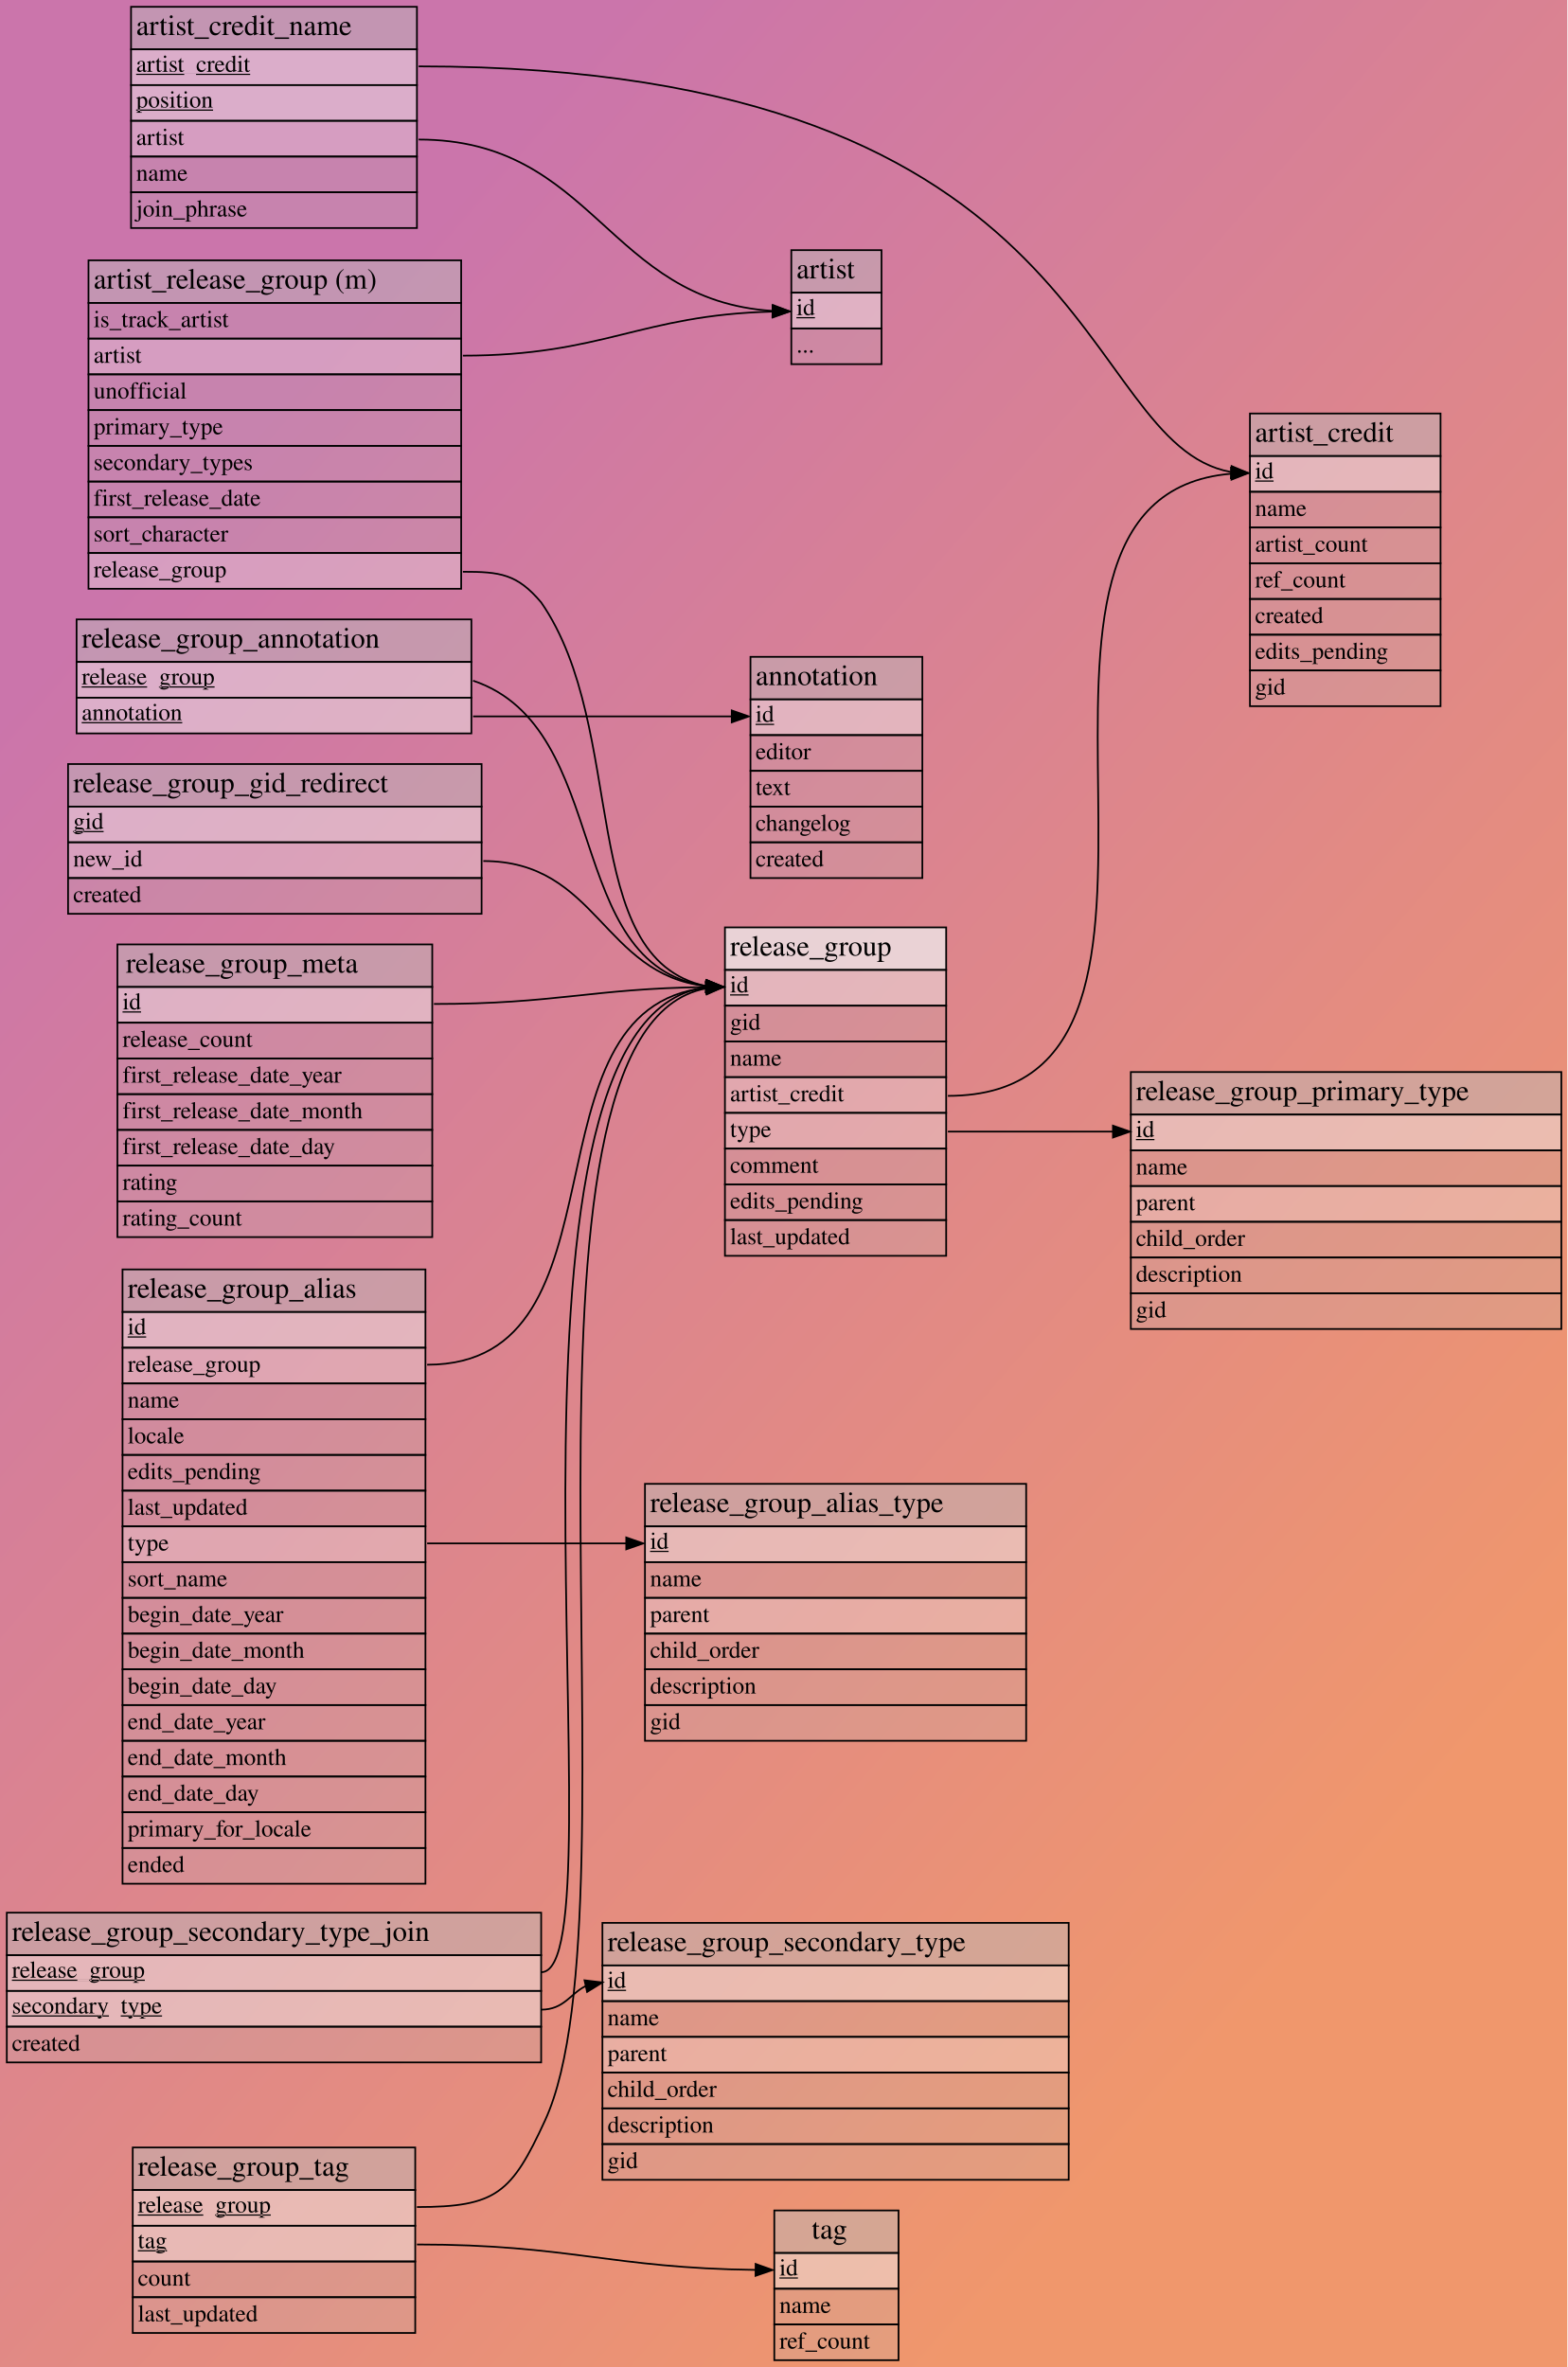
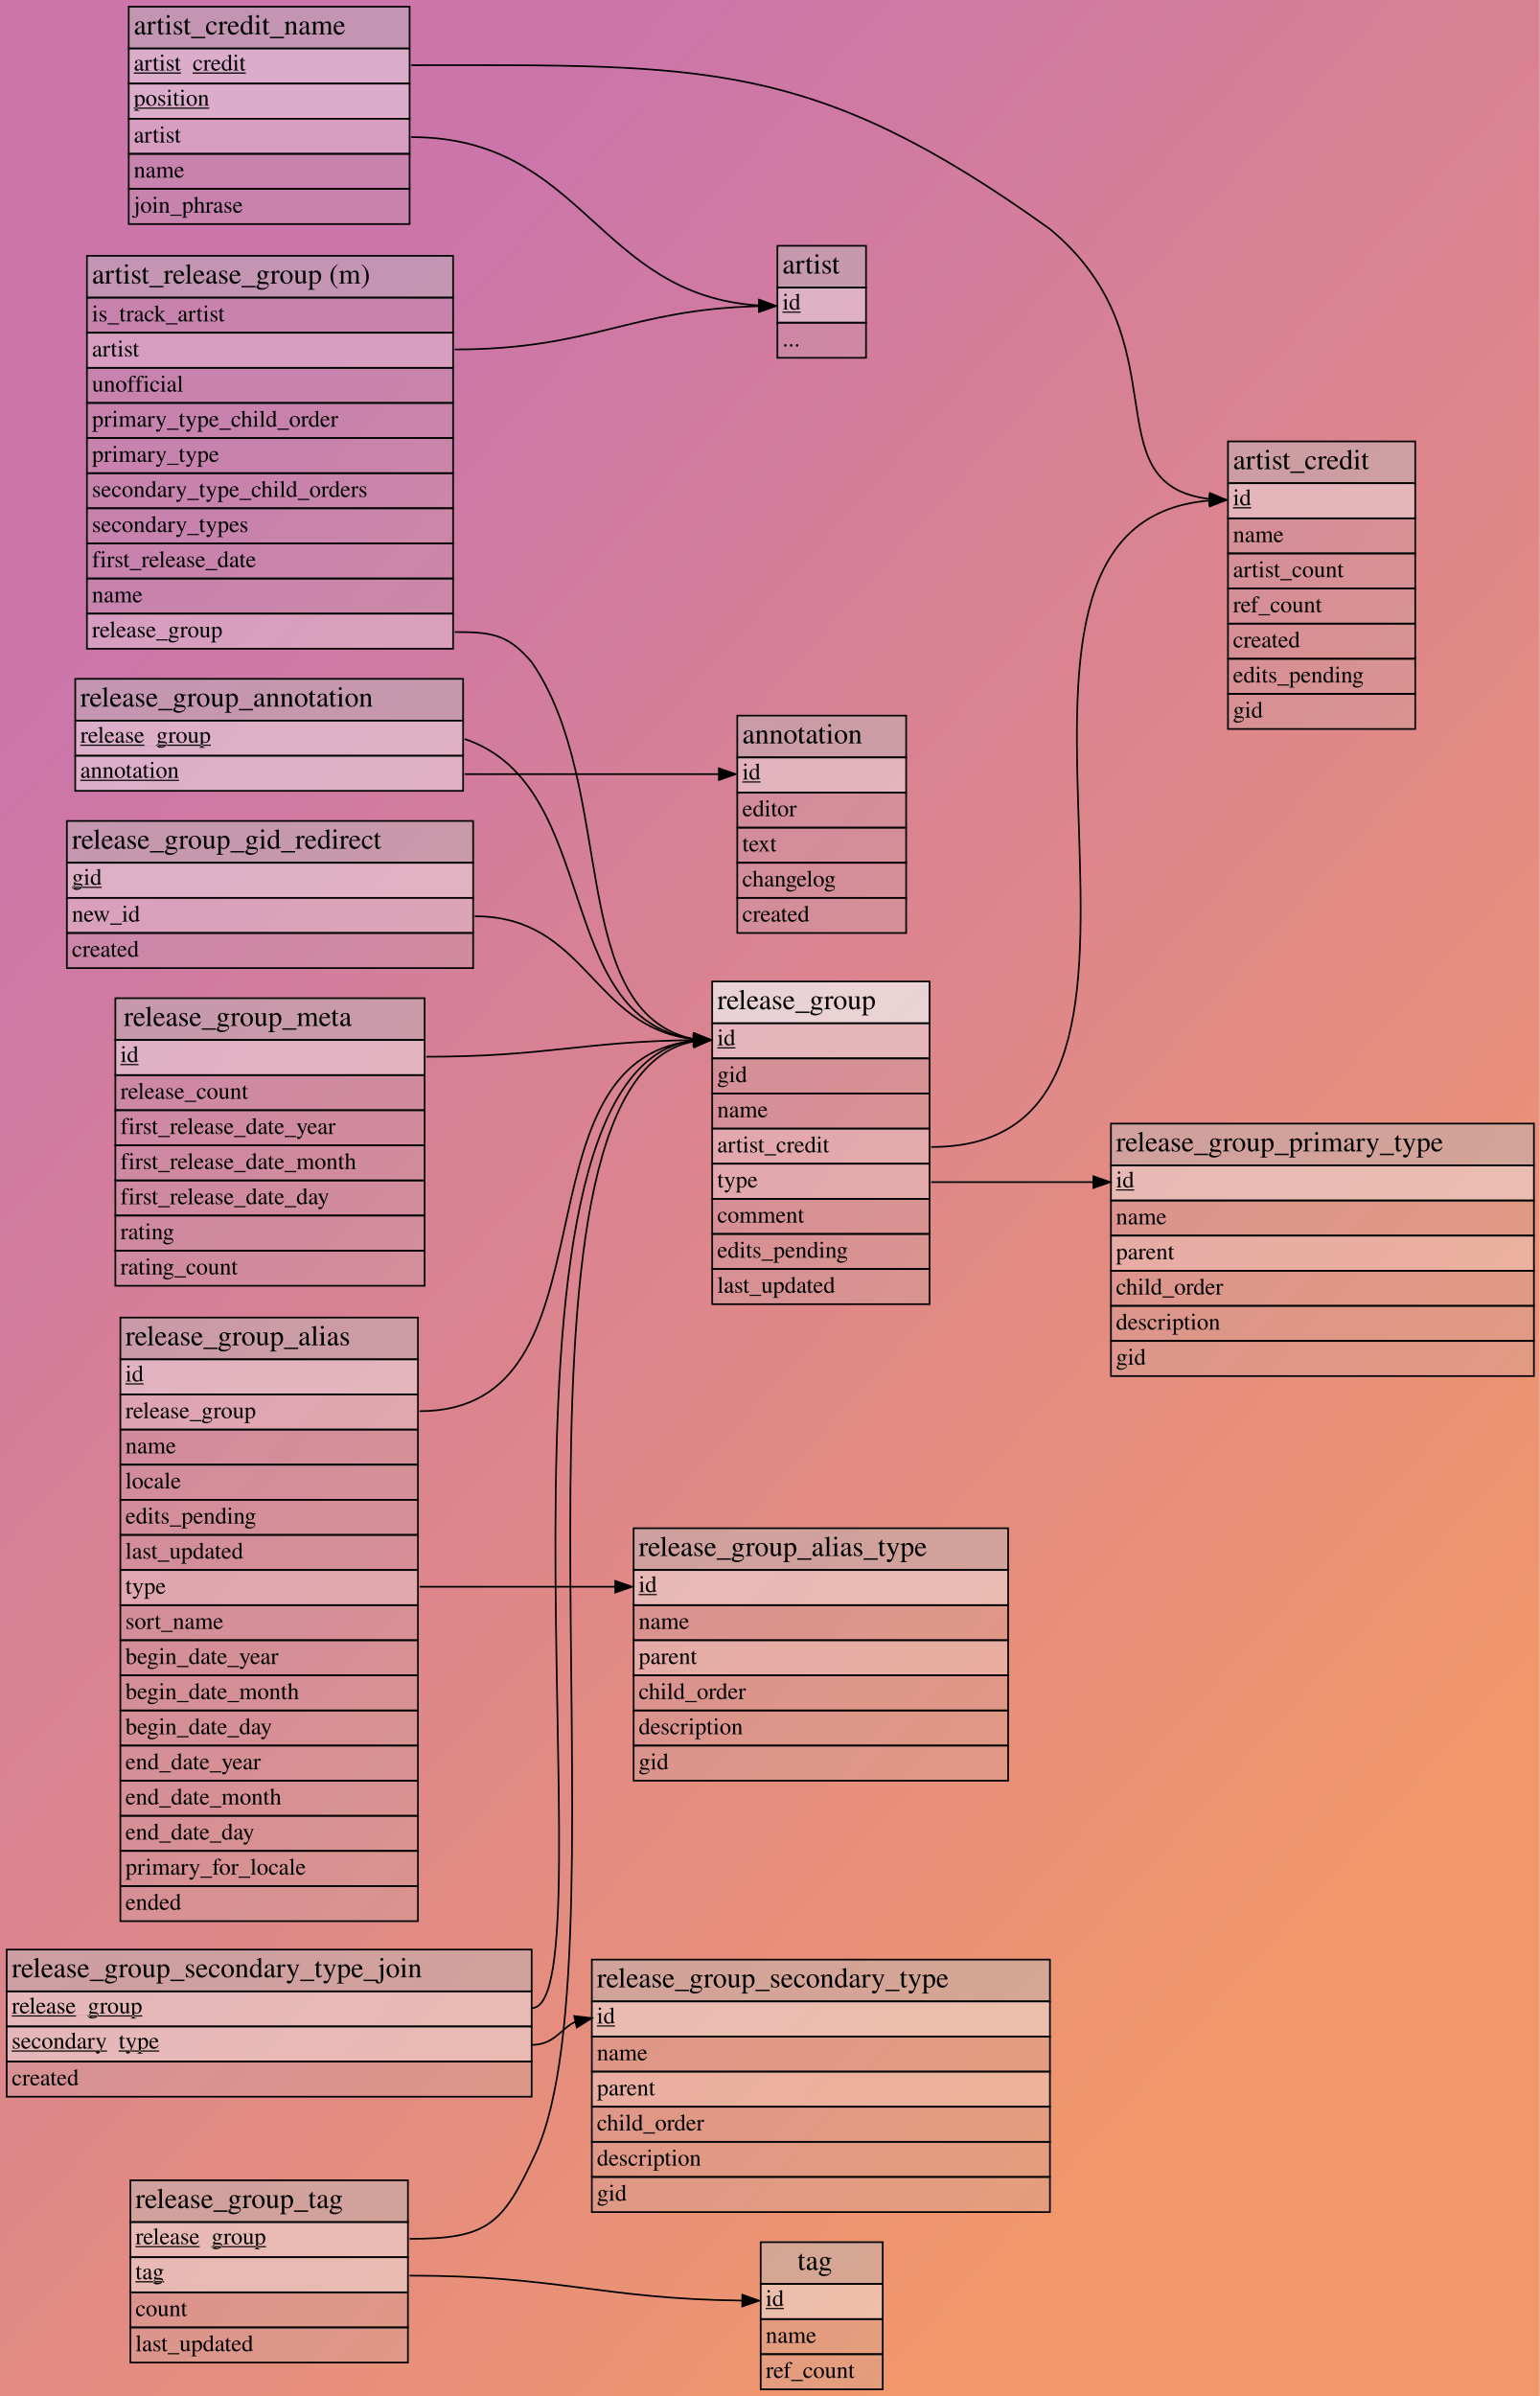
- <svg xmlns="http://www.w3.org/2000/svg" xmlns:xlink="http://www.w3.org/1999/xlink" width="921pt" height="1391pt" version="1.1" viewBox="0 0 921 1391">
-   <g class="graph" transform="scale(1) translate(4 1387)">
+ <svg xmlns="http://www.w3.org/2000/svg" xmlns:xlink="http://www.w3.org/1999/xlink" width="921pt" height="1433pt" version="1.1" viewBox="0 0 921 1433">
+   <g class="graph" transform="scale(1) translate(4 1429)">
    <a xlink:title="Tables for the “release_group” entity type properties">
      <defs>
-         <linearGradient id="l_0" x1="57.7" x2="855.3" y1="-1039.2" y2="-343.75" gradientUnits="userSpaceOnUse">
+         <linearGradient id="l_0" x1="57.7" x2="855.3" y1="-1070.8" y2="-354.25" gradientUnits="userSpaceOnUse">
          <stop stop-color="#cb75ab" offset="0" />
          <stop stop-color="#f0976c" offset="1" />
        </linearGradient>
      </defs>
-       <polygon points="-4 4 -4 -1387 917 -1387 917 4" fill="url(#l_0)" stroke="transparent" />
+       <polygon points="-4 4 -4 -1429 917 -1429 917 4" fill="url(#l_0)" stroke="transparent" />
    </a>
    <g class="node">
      <polygon points="437 -976 437 -1001 538 -1001 538 -976" fill="#bbb" fill-opacity=".467" stroke="transparent" />
      <polygon points="437 -976 437 -1001 538 -1001 538 -976" fill="none" stroke="#000" />
      <text x="440" y="-984.4" font-family="Times,serif" font-size="17">annotation</text>
      <polygon points="437 -955 437 -976 538 -976 538 -955" fill="#eee" fill-opacity=".467" stroke="transparent" />
      <polygon points="437 -955 437 -976 538 -976 538 -955" fill="none" stroke="#000" />
      <text x="440" y="-962.8" font-family="Times,serif" font-size="14" text-decoration="underline">id</text>
      <polygon points="437 -934 437 -955 538 -955 538 -934" fill="#bbb" fill-opacity=".2" stroke="transparent" />
      <polygon points="437 -934 437 -955 538 -955 538 -934" fill="none" stroke="#000" />
      <text x="440" y="-940.8" font-family="Times,serif" font-size="14">editor</text>
      <polygon points="437 -913 437 -934 538 -934 538 -913" fill="#bbb" fill-opacity=".2" stroke="transparent" />
      <polygon points="437 -913 437 -934 538 -934 538 -913" fill="none" stroke="#000" />
      <text x="440" y="-919.8" font-family="Times,serif" font-size="14">text</text>
      <polygon points="437 -892 437 -913 538 -913 538 -892" fill="#bbb" fill-opacity=".2" stroke="transparent" />
      <polygon points="437 -892 437 -913 538 -913 538 -892" fill="none" stroke="#000" />
      <text x="440" y="-898.8" font-family="Times,serif" font-size="14">changelog</text>
      <polygon points="437 -871 437 -892 538 -892 538 -871" fill="#bbb" fill-opacity=".2" stroke="transparent" />
      <polygon points="437 -871 437 -892 538 -892 538 -871" fill="none" stroke="#000" />
      <text x="440" y="-877.8" font-family="Times,serif" font-size="14">created</text>
    </g>
    <g class="node">
-       <polygon points="461 -1215 461 -1240 514 -1240 514 -1215" fill="#bbb" fill-opacity=".467" stroke="transparent" />
-       <polygon points="461 -1215 461 -1240 514 -1240 514 -1215" fill="none" stroke="#000" />
-       <text x="464" y="-1223.4" font-family="Times,serif" font-size="17">artist</text>
-       <polygon points="461 -1194 461 -1215 514 -1215 514 -1194" fill="#eee" fill-opacity=".467" stroke="transparent" />
-       <polygon points="461 -1194 461 -1215 514 -1215 514 -1194" fill="none" stroke="#000" />
-       <text x="464" y="-1201.8" font-family="Times,serif" font-size="14" text-decoration="underline">id</text>
-       <polygon points="461 -1173 461 -1194 514 -1194 514 -1173" fill="#bbb" fill-opacity=".2" stroke="transparent" />
-       <polygon points="461 -1173 461 -1194 514 -1194 514 -1173" fill="none" stroke="#000" />
-       <text x="464" y="-1179.8" font-family="Times,serif" font-size="14">...</text>
-     </g>
-     <g class="node">
-       <polygon points="730.5 -1119 730.5 -1144 842.5 -1144 842.5 -1119" fill="#bbb" fill-opacity=".467" stroke="transparent" />
-       <polygon points="730.5 -1119 730.5 -1144 842.5 -1144 842.5 -1119" fill="none" stroke="#000" />
-       <text x="733.5" y="-1127.4" font-family="Times,serif" font-size="17">artist_credit</text>
-       <polygon points="730.5 -1098 730.5 -1119 842.5 -1119 842.5 -1098" fill="#eee" fill-opacity=".467" stroke="transparent" />
+       <polygon points="461 -1257 461 -1282 514 -1282 514 -1257" fill="#bbb" fill-opacity=".467" stroke="transparent" />
+       <polygon points="461 -1257 461 -1282 514 -1282 514 -1257" fill="none" stroke="#000" />
+       <text x="464" y="-1265.4" font-family="Times,serif" font-size="17">artist</text>
+       <polygon points="461 -1236 461 -1257 514 -1257 514 -1236" fill="#eee" fill-opacity=".467" stroke="transparent" />
+       <polygon points="461 -1236 461 -1257 514 -1257 514 -1236" fill="none" stroke="#000" />
+       <text x="464" y="-1243.8" font-family="Times,serif" font-size="14" text-decoration="underline">id</text>
+       <polygon points="461 -1215 461 -1236 514 -1236 514 -1215" fill="#bbb" fill-opacity=".2" stroke="transparent" />
+       <polygon points="461 -1215 461 -1236 514 -1236 514 -1215" fill="none" stroke="#000" />
+       <text x="464" y="-1221.8" font-family="Times,serif" font-size="14">...</text>
+     </g>
+     <g class="node">
+       <polygon points="730.5 -1140 730.5 -1165 842.5 -1165 842.5 -1140" fill="#bbb" fill-opacity=".467" stroke="transparent" />
+       <polygon points="730.5 -1140 730.5 -1165 842.5 -1165 842.5 -1140" fill="none" stroke="#000" />
+       <text x="733.5" y="-1148.4" font-family="Times,serif" font-size="17">artist_credit</text>
+       <polygon points="730.5 -1119 730.5 -1140 842.5 -1140 842.5 -1119" fill="#eee" fill-opacity=".467" stroke="transparent" />
+       <polygon points="730.5 -1119 730.5 -1140 842.5 -1140 842.5 -1119" fill="none" stroke="#000" />
+       <text x="733.5" y="-1126.8" font-family="Times,serif" font-size="14" text-decoration="underline">id</text>
+       <polygon points="730.5 -1098 730.5 -1119 842.5 -1119 842.5 -1098" fill="#bbb" fill-opacity=".2" stroke="transparent" />
      <polygon points="730.5 -1098 730.5 -1119 842.5 -1119 842.5 -1098" fill="none" stroke="#000" />
-       <text x="733.5" y="-1105.8" font-family="Times,serif" font-size="14" text-decoration="underline">id</text>
+       <text x="733.5" y="-1104.8" font-family="Times,serif" font-size="14">name</text>
      <polygon points="730.5 -1077 730.5 -1098 842.5 -1098 842.5 -1077" fill="#bbb" fill-opacity=".2" stroke="transparent" />
      <polygon points="730.5 -1077 730.5 -1098 842.5 -1098 842.5 -1077" fill="none" stroke="#000" />
-       <text x="733.5" y="-1083.8" font-family="Times,serif" font-size="14">name</text>
+       <text x="733.5" y="-1083.8" font-family="Times,serif" font-size="14">artist_count</text>
      <polygon points="730.5 -1056 730.5 -1077 842.5 -1077 842.5 -1056" fill="#bbb" fill-opacity=".2" stroke="transparent" />
      <polygon points="730.5 -1056 730.5 -1077 842.5 -1077 842.5 -1056" fill="none" stroke="#000" />
-       <text x="733.5" y="-1062.8" font-family="Times,serif" font-size="14">artist_count</text>
+       <text x="733.5" y="-1062.8" font-family="Times,serif" font-size="14">ref_count</text>
      <polygon points="730.5 -1035 730.5 -1056 842.5 -1056 842.5 -1035" fill="#bbb" fill-opacity=".2" stroke="transparent" />
      <polygon points="730.5 -1035 730.5 -1056 842.5 -1056 842.5 -1035" fill="none" stroke="#000" />
-       <text x="733.5" y="-1041.8" font-family="Times,serif" font-size="14">ref_count</text>
+       <text x="733.5" y="-1041.8" font-family="Times,serif" font-size="14">created</text>
      <polygon points="730.5 -1014 730.5 -1035 842.5 -1035 842.5 -1014" fill="#bbb" fill-opacity=".2" stroke="transparent" />
      <polygon points="730.5 -1014 730.5 -1035 842.5 -1035 842.5 -1014" fill="none" stroke="#000" />
-       <text x="733.5" y="-1020.8" font-family="Times,serif" font-size="14">created</text>
+       <text x="733.5" y="-1020.8" font-family="Times,serif" font-size="14">edits_pending</text>
      <polygon points="730.5 -993 730.5 -1014 842.5 -1014 842.5 -993" fill="#bbb" fill-opacity=".2" stroke="transparent" />
      <polygon points="730.5 -993 730.5 -1014 842.5 -1014 842.5 -993" fill="none" stroke="#000" />
-       <text x="733.5" y="-999.8" font-family="Times,serif" font-size="14">edits_pending</text>
-       <polygon points="730.5 -972 730.5 -993 842.5 -993 842.5 -972" fill="#bbb" fill-opacity=".2" stroke="transparent" />
-       <polygon points="730.5 -972 730.5 -993 842.5 -993 842.5 -972" fill="none" stroke="#000" />
-       <text x="733.5" y="-978.8" font-family="Times,serif" font-size="14">gid</text>
-     </g>
-     <g class="node">
-       <polygon points="73 -1358 73 -1383 241 -1383 241 -1358" fill="#bbb" fill-opacity=".467" stroke="transparent" />
-       <polygon points="73 -1358 73 -1383 241 -1383 241 -1358" fill="none" stroke="#000" />
-       <text x="76" y="-1366.4" font-family="Times,serif" font-size="17">artist_credit_name</text>
-       <polygon points="73 -1337 73 -1358 241 -1358 241 -1337" fill="#eee" fill-opacity=".467" stroke="transparent" />
+       <text x="733.5" y="-999.8" font-family="Times,serif" font-size="14">gid</text>
+     </g>
+     <g class="node">
+       <polygon points="73 -1400 73 -1425 241 -1425 241 -1400" fill="#bbb" fill-opacity=".467" stroke="transparent" />
+       <polygon points="73 -1400 73 -1425 241 -1425 241 -1400" fill="none" stroke="#000" />
+       <text x="76" y="-1408.4" font-family="Times,serif" font-size="17">artist_credit_name</text>
+       <polygon points="73 -1379 73 -1400 241 -1400 241 -1379" fill="#eee" fill-opacity=".467" stroke="transparent" />
+       <polygon points="73 -1379 73 -1400 241 -1400 241 -1379" fill="none" stroke="#000" />
+       <text x="76" y="-1386.8" font-family="Times,serif" font-size="14" text-decoration="underline">artist_credit</text>
+       <polygon points="73 -1358 73 -1379 241 -1379 241 -1358" fill="#eee" fill-opacity=".467" stroke="transparent" />
+       <polygon points="73 -1358 73 -1379 241 -1379 241 -1358" fill="none" stroke="#000" />
+       <text x="76" y="-1365.8" font-family="Times,serif" font-size="14" text-decoration="underline">position</text>
+       <polygon points="73 -1337 73 -1358 241 -1358 241 -1337" fill="#eee" fill-opacity=".333" stroke="transparent" />
      <polygon points="73 -1337 73 -1358 241 -1358 241 -1337" fill="none" stroke="#000" />
-       <text x="76" y="-1344.8" font-family="Times,serif" font-size="14" text-decoration="underline">artist_credit</text>
-       <polygon points="73 -1316 73 -1337 241 -1337 241 -1316" fill="#eee" fill-opacity=".467" stroke="transparent" />
+       <text x="76" y="-1343.8" font-family="Times,serif" font-size="14">artist</text>
+       <polygon points="73 -1316 73 -1337 241 -1337 241 -1316" fill="#bbb" fill-opacity=".2" stroke="transparent" />
      <polygon points="73 -1316 73 -1337 241 -1337 241 -1316" fill="none" stroke="#000" />
-       <text x="76" y="-1323.8" font-family="Times,serif" font-size="14" text-decoration="underline">position</text>
-       <polygon points="73 -1295 73 -1316 241 -1316 241 -1295" fill="#eee" fill-opacity=".333" stroke="transparent" />
+       <text x="76" y="-1322.8" font-family="Times,serif" font-size="14">name</text>
+       <polygon points="73 -1295 73 -1316 241 -1316 241 -1295" fill="#bbb" fill-opacity=".2" stroke="transparent" />
      <polygon points="73 -1295 73 -1316 241 -1316 241 -1295" fill="none" stroke="#000" />
-       <text x="76" y="-1301.8" font-family="Times,serif" font-size="14">artist</text>
-       <polygon points="73 -1274 73 -1295 241 -1295 241 -1274" fill="#bbb" fill-opacity=".2" stroke="transparent" />
-       <polygon points="73 -1274 73 -1295 241 -1295 241 -1274" fill="none" stroke="#000" />
-       <text x="76" y="-1280.8" font-family="Times,serif" font-size="14">name</text>
-       <polygon points="73 -1253 73 -1274 241 -1274 241 -1253" fill="#bbb" fill-opacity=".2" stroke="transparent" />
-       <polygon points="73 -1253 73 -1274 241 -1274 241 -1253" fill="none" stroke="#000" />
-       <text x="76" y="-1259.8" font-family="Times,serif" font-size="14">join_phrase</text>
-     </g>
-     <g class="edge">
-       <path d="m242-1305c103.34 0 110.83 94.6 207.99 100.69" fill="none" stroke="#000" />
-       <polygon points="450.11 -1207.8 460 -1204 449.9 -1200.8" stroke="#000" />
-     </g>
-     <g class="edge">
-       <path d="m242-1348c404.46 0 385.55 221.37 477.24 238.37" fill="none" stroke="#000" />
-       <polygon points="719.73 -1113.1 729.5 -1109 719.31 -1106.1" stroke="#000" />
-     </g>
-     <g class="node">
-       <polygon points="48 -1209 48 -1234 267 -1234 267 -1209" fill="#bbb" fill-opacity=".467" stroke="transparent" />
-       <polygon points="48 -1209 48 -1234 267 -1234 267 -1209" fill="none" stroke="#000" />
-       <text x="51" y="-1217.4" font-family="Times,serif" font-size="17">artist_release_group (m)</text>
+       <text x="76" y="-1301.8" font-family="Times,serif" font-size="14">join_phrase</text>
+     </g>
+     <g class="edge">
+       <path d="m242-1347c103.34 0 110.83 94.6 207.99 100.69" fill="none" stroke="#000" />
+       <polygon points="450.11 -1249.8 460 -1246 449.9 -1242.8" stroke="#000" />
+     </g>
+     <g class="edge">
+       <path d="m242-1390c175.28 0 239.59-4.18 382 98 80.81 66.94 23.67 152.5 95.16 161.39" fill="none" stroke="#000" />
+       <polygon points="719.72 -1134.1 729.5 -1130 719.31 -1127.1" stroke="#000" />
+     </g>
+     <g class="node">
+       <polygon points="48 -1251 48 -1276 267 -1276 267 -1251" fill="#bbb" fill-opacity=".467" stroke="transparent" />
+       <polygon points="48 -1251 48 -1276 267 -1276 267 -1251" fill="none" stroke="#000" />
+       <text x="51" y="-1259.4" font-family="Times,serif" font-size="17">artist_release_group (m)</text>
+       <polygon points="48 -1230 48 -1251 267 -1251 267 -1230" fill="#bbb" fill-opacity=".2" stroke="transparent" />
+       <polygon points="48 -1230 48 -1251 267 -1251 267 -1230" fill="none" stroke="#000" />
+       <text x="51" y="-1236.8" font-family="Times,serif" font-size="14">is_track_artist</text>
+       <polygon points="48 -1209 48 -1230 267 -1230 267 -1209" fill="#eee" fill-opacity=".333" stroke="transparent" />
+       <polygon points="48 -1209 48 -1230 267 -1230 267 -1209" fill="none" stroke="#000" />
+       <text x="51" y="-1215.8" font-family="Times,serif" font-size="14">artist</text>
      <polygon points="48 -1188 48 -1209 267 -1209 267 -1188" fill="#bbb" fill-opacity=".2" stroke="transparent" />
      <polygon points="48 -1188 48 -1209 267 -1209 267 -1188" fill="none" stroke="#000" />
-       <text x="51" y="-1194.8" font-family="Times,serif" font-size="14">is_track_artist</text>
-       <polygon points="48 -1167 48 -1188 267 -1188 267 -1167" fill="#eee" fill-opacity=".333" stroke="transparent" />
+       <text x="51" y="-1194.8" font-family="Times,serif" font-size="14">unofficial</text>
+       <polygon points="48 -1167 48 -1188 267 -1188 267 -1167" fill="#bbb" fill-opacity=".2" stroke="transparent" />
      <polygon points="48 -1167 48 -1188 267 -1188 267 -1167" fill="none" stroke="#000" />
-       <text x="51" y="-1173.8" font-family="Times,serif" font-size="14">artist</text>
+       <text x="51" y="-1173.8" font-family="Times,serif" font-size="14">primary_type_child_order</text>
      <polygon points="48 -1146 48 -1167 267 -1167 267 -1146" fill="#bbb" fill-opacity=".2" stroke="transparent" />
      <polygon points="48 -1146 48 -1167 267 -1167 267 -1146" fill="none" stroke="#000" />
-       <text x="51" y="-1152.8" font-family="Times,serif" font-size="14">unofficial</text>
+       <text x="51" y="-1152.8" font-family="Times,serif" font-size="14">primary_type</text>
      <polygon points="48 -1125 48 -1146 267 -1146 267 -1125" fill="#bbb" fill-opacity=".2" stroke="transparent" />
      <polygon points="48 -1125 48 -1146 267 -1146 267 -1125" fill="none" stroke="#000" />
-       <text x="51" y="-1131.8" font-family="Times,serif" font-size="14">primary_type</text>
+       <text x="51" y="-1131.8" font-family="Times,serif" font-size="14">secondary_type_child_orders</text>
      <polygon points="48 -1104 48 -1125 267 -1125 267 -1104" fill="#bbb" fill-opacity=".2" stroke="transparent" />
      <polygon points="48 -1104 48 -1125 267 -1125 267 -1104" fill="none" stroke="#000" />
      <text x="51" y="-1110.8" font-family="Times,serif" font-size="14">secondary_types</text>
      <polygon points="48 -1083 48 -1104 267 -1104 267 -1083" fill="#bbb" fill-opacity=".2" stroke="transparent" />
      <polygon points="48 -1083 48 -1104 267 -1104 267 -1083" fill="none" stroke="#000" />
      <text x="51" y="-1089.8" font-family="Times,serif" font-size="14">first_release_date</text>
      <polygon points="48 -1062 48 -1083 267 -1083 267 -1062" fill="#bbb" fill-opacity=".2" stroke="transparent" />
      <polygon points="48 -1062 48 -1083 267 -1083 267 -1062" fill="none" stroke="#000" />
-       <text x="51" y="-1068.8" font-family="Times,serif" font-size="14">sort_character</text>
+       <text x="51" y="-1068.8" font-family="Times,serif" font-size="14">name</text>
      <polygon points="48 -1041 48 -1062 267 -1062 267 -1041" fill="#eee" fill-opacity=".333" stroke="transparent" />
      <polygon points="48 -1041 48 -1062 267 -1062 267 -1041" fill="none" stroke="#000" />
      <text x="51" y="-1047.8" font-family="Times,serif" font-size="14">release_group</text>
    </g>
    <g class="edge">
-       <path d="m268-1178c82.58 0 104.15-23.91 181.73-25.87" fill="none" stroke="#000" />
-       <polygon points="449.96 -1207.4 460 -1204 450.04 -1200.4" stroke="#000" />
+       <path d="m268-1220c82.58 0 104.15-23.91 181.73-25.87" fill="none" stroke="#000" />
+       <polygon points="449.96 -1249.4 460 -1246 450.04 -1242.4" stroke="#000" />
    </g>
    <g class="node">
      <polygon points="422 -817 422 -842 552 -842 552 -817" fill="#eee" fill-opacity=".733" stroke="transparent" />
      <polygon points="422 -817 422 -842 552 -842 552 -817" fill="none" stroke="#000" />
      <text x="425" y="-825.4" font-family="Times,serif" font-size="17">release_group</text>
      <polygon points="422 -796 422 -817 552 -817 552 -796" fill="#eee" fill-opacity=".467" stroke="transparent" />
      <polygon points="422 -796 422 -817 552 -817 552 -796" fill="none" stroke="#000" />
      <text x="425" y="-803.8" font-family="Times,serif" font-size="14" text-decoration="underline">id</text>
      <polygon points="422 -775 422 -796 552 -796 552 -775" fill="#bbb" fill-opacity=".2" stroke="transparent" />
      <polygon points="422 -775 422 -796 552 -796 552 -775" fill="none" stroke="#000" />
      <text x="425" y="-781.8" font-family="Times,serif" font-size="14">gid</text>
      <polygon points="422 -754 422 -775 552 -775 552 -754" fill="#bbb" fill-opacity=".2" stroke="transparent" />
      <polygon points="422 -754 422 -775 552 -775 552 -754" fill="none" stroke="#000" />
      <text x="425" y="-760.8" font-family="Times,serif" font-size="14">name</text>
      <polygon points="422 -733 422 -754 552 -754 552 -733" fill="#eee" fill-opacity=".333" stroke="transparent" />
      <polygon points="422 -733 422 -754 552 -754 552 -733" fill="none" stroke="#000" />
      <text x="425" y="-739.8" font-family="Times,serif" font-size="14">artist_credit</text>
      <polygon points="422 -712 422 -733 552 -733 552 -712" fill="#eee" fill-opacity=".333" stroke="transparent" />
      <polygon points="422 -712 422 -733 552 -733 552 -712" fill="none" stroke="#000" />
      <text x="425" y="-718.8" font-family="Times,serif" font-size="14">type</text>
      <polygon points="422 -691 422 -712 552 -712 552 -691" fill="#bbb" fill-opacity=".2" stroke="transparent" />
      <polygon points="422 -691 422 -712 552 -712 552 -691" fill="none" stroke="#000" />
      <text x="425" y="-697.8" font-family="Times,serif" font-size="14">comment</text>
      <polygon points="422 -670 422 -691 552 -691 552 -670" fill="#bbb" fill-opacity=".2" stroke="transparent" />
      <polygon points="422 -670 422 -691 552 -691 552 -670" fill="none" stroke="#000" />
      <text x="425" y="-676.8" font-family="Times,serif" font-size="14">edits_pending</text>
      <polygon points="422 -649 422 -670 552 -670 552 -649" fill="#bbb" fill-opacity=".2" stroke="transparent" />
      <polygon points="422 -649 422 -670 552 -670 552 -649" fill="none" stroke="#000" />
      <text x="425" y="-655.8" font-family="Times,serif" font-size="14">last_updated</text>
    </g>
    <g class="edge">
      <path d="m268-1051c21.95 0 31.81 1.25 46 18 51.572 74.546 20.37 209.35 96.94 225.49" fill="none" stroke="#000" />
      <polygon points="411.19 -811 421 -807 410.84 -804.01" stroke="#000" />
    </g>
    <g class="edge">
-       <path d="m553-743c177.07 0 2.98-351.84 166.33-365.59" fill="none" stroke="#000" />
-       <polygon points="719.37 -1112.1 729.5 -1109 719.65 -1105.1" stroke="#000" />
+       <path d="m553-743c185.54 0-5.2-372.77 166.38-386.61" fill="none" stroke="#000" />
+       <polygon points="719.37 -1133.1 729.5 -1130 719.64 -1126.1" stroke="#000" />
    </g>
    <g class="node">
      <polygon points="660.5 -732 660.5 -757 913.5 -757 913.5 -732" fill="#bbb" fill-opacity=".467" stroke="transparent" />
      <polygon points="660.5 -732 660.5 -757 913.5 -757 913.5 -732" fill="none" stroke="#000" />
      <text x="663.5" y="-740.4" font-family="Times,serif" font-size="17">release_group_primary_type</text>
      <polygon points="660.5 -711 660.5 -732 913.5 -732 913.5 -711" fill="#eee" fill-opacity=".467" stroke="transparent" />
      <polygon points="660.5 -711 660.5 -732 913.5 -732 913.5 -711" fill="none" stroke="#000" />
      <text x="663.5" y="-718.8" font-family="Times,serif" font-size="14" text-decoration="underline">id</text>
      <polygon points="660.5 -690 660.5 -711 913.5 -711 913.5 -690" fill="#bbb" fill-opacity=".2" stroke="transparent" />
      <polygon points="660.5 -690 660.5 -711 913.5 -711 913.5 -690" fill="none" stroke="#000" />
      <text x="663.5" y="-696.8" font-family="Times,serif" font-size="14">name</text>
      <polygon points="660.5 -669 660.5 -690 913.5 -690 913.5 -669" fill="#eee" fill-opacity=".333" stroke="transparent" />
      <polygon points="660.5 -669 660.5 -690 913.5 -690 913.5 -669" fill="none" stroke="#000" />
      <text x="663.5" y="-675.8" font-family="Times,serif" font-size="14">parent</text>
      <polygon points="660.5 -648 660.5 -669 913.5 -669 913.5 -648" fill="#bbb" fill-opacity=".2" stroke="transparent" />
      <polygon points="660.5 -648 660.5 -669 913.5 -669 913.5 -648" fill="none" stroke="#000" />
      <text x="663.5" y="-654.8" font-family="Times,serif" font-size="14">child_order</text>
      <polygon points="660.5 -627 660.5 -648 913.5 -648 913.5 -627" fill="#bbb" fill-opacity=".2" stroke="transparent" />
      <polygon points="660.5 -627 660.5 -648 913.5 -648 913.5 -627" fill="none" stroke="#000" />
      <text x="663.5" y="-633.8" font-family="Times,serif" font-size="14">description</text>
      <polygon points="660.5 -606 660.5 -627 913.5 -627 913.5 -606" fill="#bbb" fill-opacity=".2" stroke="transparent" />
      <polygon points="660.5 -606 660.5 -627 913.5 -627 913.5 -606" fill="none" stroke="#000" />
      <text x="663.5" y="-612.8" font-family="Times,serif" font-size="14">gid</text>
    </g>
    <g class="edge">
      <path d="m553-722h96.97" fill="none" stroke="#000" />
      <polygon points="650 -725.5 660 -722 650 -718.5" stroke="#000" />
    </g>
    <g class="node">
      <polygon points="68 -616 68 -641 246 -641 246 -616" fill="#bbb" fill-opacity=".467" stroke="transparent" />
      <polygon points="68 -616 68 -641 246 -641 246 -616" fill="none" stroke="#000" />
      <text x="71" y="-624.4" font-family="Times,serif" font-size="17">release_group_alias</text>
      <polygon points="68 -595 68 -616 246 -616 246 -595" fill="#eee" fill-opacity=".467" stroke="transparent" />
      <polygon points="68 -595 68 -616 246 -616 246 -595" fill="none" stroke="#000" />
      <text x="71" y="-602.8" font-family="Times,serif" font-size="14" text-decoration="underline">id</text>
      <polygon points="68 -574 68 -595 246 -595 246 -574" fill="#eee" fill-opacity=".333" stroke="transparent" />
      <polygon points="68 -574 68 -595 246 -595 246 -574" fill="none" stroke="#000" />
      <text x="71" y="-580.8" font-family="Times,serif" font-size="14">release_group</text>
      <polygon points="68 -553 68 -574 246 -574 246 -553" fill="#bbb" fill-opacity=".2" stroke="transparent" />
      <polygon points="68 -553 68 -574 246 -574 246 -553" fill="none" stroke="#000" />
      <text x="71" y="-559.8" font-family="Times,serif" font-size="14">name</text>
      <polygon points="68 -532 68 -553 246 -553 246 -532" fill="#bbb" fill-opacity=".2" stroke="transparent" />
      <polygon points="68 -532 68 -553 246 -553 246 -532" fill="none" stroke="#000" />
      <text x="71" y="-538.8" font-family="Times,serif" font-size="14">locale</text>
      <polygon points="68 -511 68 -532 246 -532 246 -511" fill="#bbb" fill-opacity=".2" stroke="transparent" />
      <polygon points="68 -511 68 -532 246 -532 246 -511" fill="none" stroke="#000" />
      <text x="71" y="-517.8" font-family="Times,serif" font-size="14">edits_pending</text>
      <polygon points="68 -490 68 -511 246 -511 246 -490" fill="#bbb" fill-opacity=".2" stroke="transparent" />
      <polygon points="68 -490 68 -511 246 -511 246 -490" fill="none" stroke="#000" />
      <text x="71" y="-496.8" font-family="Times,serif" font-size="14">last_updated</text>
      <polygon points="68 -469 68 -490 246 -490 246 -469" fill="#eee" fill-opacity=".333" stroke="transparent" />
      <polygon points="68 -469 68 -490 246 -490 246 -469" fill="none" stroke="#000" />
      <text x="71" y="-475.8" font-family="Times,serif" font-size="14">type</text>
      <polygon points="68 -448 68 -469 246 -469 246 -448" fill="#bbb" fill-opacity=".2" stroke="transparent" />
      <polygon points="68 -448 68 -469 246 -469 246 -448" fill="none" stroke="#000" />
      <text x="71" y="-454.8" font-family="Times,serif" font-size="14">sort_name</text>
      <polygon points="68 -427 68 -448 246 -448 246 -427" fill="#bbb" fill-opacity=".2" stroke="transparent" />
      <polygon points="68 -427 68 -448 246 -448 246 -427" fill="none" stroke="#000" />
      <text x="71" y="-433.8" font-family="Times,serif" font-size="14">begin_date_year</text>
      <polygon points="68 -406 68 -427 246 -427 246 -406" fill="#bbb" fill-opacity=".2" stroke="transparent" />
      <polygon points="68 -406 68 -427 246 -427 246 -406" fill="none" stroke="#000" />
      <text x="71" y="-412.8" font-family="Times,serif" font-size="14">begin_date_month</text>
      <polygon points="68 -385 68 -406 246 -406 246 -385" fill="#bbb" fill-opacity=".2" stroke="transparent" />
      <polygon points="68 -385 68 -406 246 -406 246 -385" fill="none" stroke="#000" />
      <text x="71" y="-391.8" font-family="Times,serif" font-size="14">begin_date_day</text>
      <polygon points="68 -364 68 -385 246 -385 246 -364" fill="#bbb" fill-opacity=".2" stroke="transparent" />
      <polygon points="68 -364 68 -385 246 -385 246 -364" fill="none" stroke="#000" />
      <text x="71" y="-370.8" font-family="Times,serif" font-size="14">end_date_year</text>
      <polygon points="68 -343 68 -364 246 -364 246 -343" fill="#bbb" fill-opacity=".2" stroke="transparent" />
      <polygon points="68 -343 68 -364 246 -364 246 -343" fill="none" stroke="#000" />
      <text x="71" y="-349.8" font-family="Times,serif" font-size="14">end_date_month</text>
      <polygon points="68 -322 68 -343 246 -343 246 -322" fill="#bbb" fill-opacity=".2" stroke="transparent" />
      <polygon points="68 -322 68 -343 246 -343 246 -322" fill="none" stroke="#000" />
      <text x="71" y="-328.8" font-family="Times,serif" font-size="14">end_date_day</text>
      <polygon points="68 -301 68 -322 246 -322 246 -301" fill="#bbb" fill-opacity=".2" stroke="transparent" />
      <polygon points="68 -301 68 -322 246 -322 246 -301" fill="none" stroke="#000" />
      <text x="71" y="-307.8" font-family="Times,serif" font-size="14">primary_for_locale</text>
      <polygon points="68 -280 68 -301 246 -301 246 -280" fill="#bbb" fill-opacity=".2" stroke="transparent" />
      <polygon points="68 -280 68 -301 246 -301 246 -280" fill="none" stroke="#000" />
      <text x="71" y="-286.8" font-family="Times,serif" font-size="14">ended</text>
    </g>
    <g class="edge">
      <path d="m247-585c121.81 0 52.82-209.6 163.83-221.48" fill="none" stroke="#000" />
      <polygon points="410.83 -809.98 421 -807 411.19 -802.99" stroke="#000" />
    </g>
    <g class="node">
      <polygon points="375 -490 375 -515 599 -515 599 -490" fill="#bbb" fill-opacity=".467" stroke="transparent" />
      <polygon points="375 -490 375 -515 599 -515 599 -490" fill="none" stroke="#000" />
      <text x="378" y="-498.4" font-family="Times,serif" font-size="17">release_group_alias_type</text>
      <polygon points="375 -469 375 -490 599 -490 599 -469" fill="#eee" fill-opacity=".467" stroke="transparent" />
      <polygon points="375 -469 375 -490 599 -490 599 -469" fill="none" stroke="#000" />
      <text x="378" y="-476.8" font-family="Times,serif" font-size="14" text-decoration="underline">id</text>
      <polygon points="375 -448 375 -469 599 -469 599 -448" fill="#bbb" fill-opacity=".2" stroke="transparent" />
      <polygon points="375 -448 375 -469 599 -469 599 -448" fill="none" stroke="#000" />
      <text x="378" y="-454.8" font-family="Times,serif" font-size="14">name</text>
      <polygon points="375 -427 375 -448 599 -448 599 -427" fill="#eee" fill-opacity=".333" stroke="transparent" />
      <polygon points="375 -427 375 -448 599 -448 599 -427" fill="none" stroke="#000" />
      <text x="378" y="-433.8" font-family="Times,serif" font-size="14">parent</text>
      <polygon points="375 -406 375 -427 599 -427 599 -406" fill="#bbb" fill-opacity=".2" stroke="transparent" />
      <polygon points="375 -406 375 -427 599 -427 599 -406" fill="none" stroke="#000" />
      <text x="378" y="-412.8" font-family="Times,serif" font-size="14">child_order</text>
      <polygon points="375 -385 375 -406 599 -406 599 -385" fill="#bbb" fill-opacity=".2" stroke="transparent" />
      <polygon points="375 -385 375 -406 599 -406 599 -385" fill="none" stroke="#000" />
      <text x="378" y="-391.8" font-family="Times,serif" font-size="14">description</text>
      <polygon points="375 -364 375 -385 599 -385 599 -364" fill="#bbb" fill-opacity=".2" stroke="transparent" />
      <polygon points="375 -364 375 -385 599 -385 599 -364" fill="none" stroke="#000" />
      <text x="378" y="-370.8" font-family="Times,serif" font-size="14">gid</text>
    </g>
    <g class="edge">
      <path d="m247-480h116.89" fill="none" stroke="#000" />
      <polygon points="364 -483.5 374 -480 364 -476.5" stroke="#000" />
    </g>
    <g class="node">
      <polygon points="41 -998 41 -1023 273 -1023 273 -998" fill="#bbb" fill-opacity=".467" stroke="transparent" />
      <polygon points="41 -998 41 -1023 273 -1023 273 -998" fill="none" stroke="#000" />
      <text x="44" y="-1006.4" font-family="Times,serif" font-size="17">release_group_annotation</text>
      <polygon points="41 -977 41 -998 273 -998 273 -977" fill="#eee" fill-opacity=".467" stroke="transparent" />
      <polygon points="41 -977 41 -998 273 -998 273 -977" fill="none" stroke="#000" />
      <text x="44" y="-984.8" font-family="Times,serif" font-size="14" text-decoration="underline">release_group</text>
      <polygon points="41 -956 41 -977 273 -977 273 -956" fill="#eee" fill-opacity=".467" stroke="transparent" />
      <polygon points="41 -956 41 -977 273 -977 273 -956" fill="none" stroke="#000" />
      <text x="44" y="-963.8" font-family="Times,serif" font-size="14" text-decoration="underline">annotation</text>
    </g>
    <g class="edge">
      <path d="m274-966h151.83" fill="none" stroke="#000" />
      <polygon points="426 -969.5 436 -966 426 -962.5" stroke="#000" />
    </g>
    <g class="edge">
      <path d="m274-987c82.7 27.902 51.642 167.12 137.01 179.44" fill="none" stroke="#000" />
      <polygon points="411.21 -811.05 421 -807 410.82 -804.06" stroke="#000" />
    </g>
    <g class="node">
      <polygon points="36 -913 36 -938 279 -938 279 -913" fill="#bbb" fill-opacity=".467" stroke="transparent" />
      <polygon points="36 -913 36 -938 279 -938 279 -913" fill="none" stroke="#000" />
      <text x="39" y="-921.4" font-family="Times,serif" font-size="17">release_group_gid_redirect</text>
      <polygon points="36 -892 36 -913 279 -913 279 -892" fill="#eee" fill-opacity=".467" stroke="transparent" />
      <polygon points="36 -892 36 -913 279 -913 279 -892" fill="none" stroke="#000" />
      <text x="39" y="-899.8" font-family="Times,serif" font-size="14" text-decoration="underline">gid</text>
      <polygon points="36 -871 36 -892 279 -892 279 -871" fill="#eee" fill-opacity=".333" stroke="transparent" />
      <polygon points="36 -871 36 -892 279 -892 279 -871" fill="none" stroke="#000" />
      <text x="39" y="-877.8" font-family="Times,serif" font-size="14">new_id</text>
      <polygon points="36 -850 36 -871 279 -871 279 -850" fill="#bbb" fill-opacity=".2" stroke="transparent" />
      <polygon points="36 -850 36 -871 279 -871 279 -850" fill="none" stroke="#000" />
      <text x="39" y="-856.8" font-family="Times,serif" font-size="14">created</text>
    </g>
    <g class="edge">
      <path d="m280-881c67.18 0 70.1 66.68 130.75 73.45" fill="none" stroke="#000" />
      <polygon points="411.2 -811.03 421 -807 410.83 -804.04" stroke="#000" />
    </g>
    <g class="node">
      <polygon points="65 -807 65 -832 250 -832 250 -807" fill="#bbb" fill-opacity=".467" stroke="transparent" />
      <polygon points="65 -807 65 -832 250 -832 250 -807" fill="none" stroke="#000" />
      <text x="70" y="-815.4" font-family="Times,serif" font-size="17">release_group_meta</text>
      <polygon points="65 -786 65 -807 250 -807 250 -786" fill="#eee" fill-opacity=".467" stroke="transparent" />
      <polygon points="65 -786 65 -807 250 -807 250 -786" fill="none" stroke="#000" />
      <text x="68" y="-793.8" font-family="Times,serif" font-size="14" text-decoration="underline">id</text>
      <polygon points="65 -765 65 -786 250 -786 250 -765" fill="#bbb" fill-opacity=".2" stroke="transparent" />
      <polygon points="65 -765 65 -786 250 -786 250 -765" fill="none" stroke="#000" />
      <text x="68" y="-771.8" font-family="Times,serif" font-size="14">release_count</text>
      <polygon points="65 -744 65 -765 250 -765 250 -744" fill="#bbb" fill-opacity=".2" stroke="transparent" />
      <polygon points="65 -744 65 -765 250 -765 250 -744" fill="none" stroke="#000" />
      <text x="68" y="-750.8" font-family="Times,serif" font-size="14">first_release_date_year</text>
      <polygon points="65 -723 65 -744 250 -744 250 -723" fill="#bbb" fill-opacity=".2" stroke="transparent" />
      <polygon points="65 -723 65 -744 250 -744 250 -723" fill="none" stroke="#000" />
      <text x="68" y="-729.8" font-family="Times,serif" font-size="14">first_release_date_month</text>
      <polygon points="65 -702 65 -723 250 -723 250 -702" fill="#bbb" fill-opacity=".2" stroke="transparent" />
      <polygon points="65 -702 65 -723 250 -723 250 -702" fill="none" stroke="#000" />
      <text x="68" y="-708.8" font-family="Times,serif" font-size="14">first_release_date_day</text>
      <polygon points="65 -681 65 -702 250 -702 250 -681" fill="#bbb" fill-opacity=".2" stroke="transparent" />
      <polygon points="65 -681 65 -702 250 -702 250 -681" fill="none" stroke="#000" />
      <text x="68" y="-687.8" font-family="Times,serif" font-size="14">rating</text>
      <polygon points="65 -660 65 -681 250 -681 250 -660" fill="#bbb" fill-opacity=".2" stroke="transparent" />
      <polygon points="65 -660 65 -681 250 -681 250 -660" fill="none" stroke="#000" />
      <text x="68" y="-666.8" font-family="Times,serif" font-size="14">rating_count</text>
    </g>
    <g class="edge">
      <path d="m251-797c72.14 0 92.44-9.08 159.72-9.94" fill="none" stroke="#000" />
      <polygon points="410.98 -810.44 421 -807 411.02 -803.44" stroke="#000" />
    </g>
    <g class="node">
      <polygon points="350 -232 350 -257 624 -257 624 -232" fill="#bbb" fill-opacity=".467" stroke="transparent" />
      <polygon points="350 -232 350 -257 624 -257 624 -232" fill="none" stroke="#000" />
      <text x="353" y="-240.4" font-family="Times,serif" font-size="17">release_group_secondary_type</text>
      <polygon points="350 -211 350 -232 624 -232 624 -211" fill="#eee" fill-opacity=".467" stroke="transparent" />
      <polygon points="350 -211 350 -232 624 -232 624 -211" fill="none" stroke="#000" />
      <text x="353" y="-218.8" font-family="Times,serif" font-size="14" text-decoration="underline">id</text>
      <polygon points="350 -190 350 -211 624 -211 624 -190" fill="#bbb" fill-opacity=".2" stroke="transparent" />
      <polygon points="350 -190 350 -211 624 -211 624 -190" fill="none" stroke="#000" />
      <text x="353" y="-196.8" font-family="Times,serif" font-size="14">name</text>
      <polygon points="350 -169 350 -190 624 -190 624 -169" fill="#eee" fill-opacity=".333" stroke="transparent" />
      <polygon points="350 -169 350 -190 624 -190 624 -169" fill="none" stroke="#000" />
      <text x="353" y="-175.8" font-family="Times,serif" font-size="14">parent</text>
      <polygon points="350 -148 350 -169 624 -169 624 -148" fill="#bbb" fill-opacity=".2" stroke="transparent" />
      <polygon points="350 -148 350 -169 624 -169 624 -148" fill="none" stroke="#000" />
      <text x="353" y="-154.8" font-family="Times,serif" font-size="14">child_order</text>
      <polygon points="350 -127 350 -148 624 -148 624 -127" fill="#bbb" fill-opacity=".2" stroke="transparent" />
      <polygon points="350 -127 350 -148 624 -148 624 -127" fill="none" stroke="#000" />
      <text x="353" y="-133.8" font-family="Times,serif" font-size="14">description</text>
      <polygon points="350 -106 350 -127 624 -127 624 -106" fill="#bbb" fill-opacity=".2" stroke="transparent" />
      <polygon points="350 -106 350 -127 624 -127 624 -106" fill="none" stroke="#000" />
      <text x="353" y="-112.8" font-family="Times,serif" font-size="14">gid</text>
    </g>
    <g class="node">
      <polygon points="0 -238 0 -263 314 -263 314 -238" fill="#bbb" fill-opacity=".467" stroke="transparent" />
      <polygon points="0 -238 0 -263 314 -263 314 -238" fill="none" stroke="#000" />
      <text x="3" y="-246.4" font-family="Times,serif" font-size="17">release_group_secondary_type_join</text>
      <polygon points="0 -217 0 -238 314 -238 314 -217" fill="#eee" fill-opacity=".467" stroke="transparent" />
      <polygon points="0 -217 0 -238 314 -238 314 -217" fill="none" stroke="#000" />
      <text x="3" y="-224.8" font-family="Times,serif" font-size="14" text-decoration="underline">release_group</text>
      <polygon points="0 -196 0 -217 314 -217 314 -196" fill="#eee" fill-opacity=".467" stroke="transparent" />
      <polygon points="0 -196 0 -217 314 -217 314 -196" fill="none" stroke="#000" />
      <text x="3" y="-203.8" font-family="Times,serif" font-size="14" text-decoration="underline">secondary_type</text>
      <polygon points="0 -175 0 -196 314 -196 314 -175" fill="#bbb" fill-opacity=".2" stroke="transparent" />
      <polygon points="0 -175 0 -196 314 -196 314 -175" fill="none" stroke="#000" />
      <text x="3" y="-181.8" font-family="Times,serif" font-size="14">created</text>
    </g>
    <g class="edge">
      <path d="m314-228c50.072 0-44.441-561.21 96.86-578.66" fill="none" stroke="#000" />
      <polygon points="410.89 -810.16 421 -807 411.12 -803.16" stroke="#000" />
    </g>
    <g class="edge">
      <path d="m314-206c13.41 0 17.12-9.38 25.99-13.78" fill="none" stroke="#000" />
      <polygon points="339.48 -223.25 350 -222 341 -216.41" stroke="#000" />
    </g>
    <g class="node">
      <polygon points="74 -100 74 -125 240 -125 240 -100" fill="#bbb" fill-opacity=".467" stroke="transparent" />
      <polygon points="74 -100 74 -125 240 -125 240 -100" fill="none" stroke="#000" />
      <text x="77" y="-108.4" font-family="Times,serif" font-size="17">release_group_tag</text>
      <polygon points="74 -79 74 -100 240 -100 240 -79" fill="#eee" fill-opacity=".467" stroke="transparent" />
      <polygon points="74 -79 74 -100 240 -100 240 -79" fill="none" stroke="#000" />
      <text x="77" y="-86.8" font-family="Times,serif" font-size="14" text-decoration="underline">release_group</text>
      <polygon points="74 -58 74 -79 240 -79 240 -58" fill="#eee" fill-opacity=".467" stroke="transparent" />
      <polygon points="74 -58 74 -79 240 -79 240 -58" fill="none" stroke="#000" />
      <text x="77" y="-65.8" font-family="Times,serif" font-size="14" text-decoration="underline">tag</text>
      <polygon points="74 -37 74 -58 240 -58 240 -37" fill="#bbb" fill-opacity=".2" stroke="transparent" />
      <polygon points="74 -37 74 -58 240 -58 240 -37" fill="none" stroke="#000" />
      <text x="77" y="-43.8" font-family="Times,serif" font-size="14">count</text>
      <polygon points="74 -16 74 -37 240 -37 240 -16" fill="#bbb" fill-opacity=".2" stroke="transparent" />
      <polygon points="74 -16 74 -37 240 -37 240 -16" fill="none" stroke="#000" />
      <text x="77" y="-22.8" font-family="Times,serif" font-size="14">last_updated</text>
    </g>
    <g class="edge">
      <path d="m241-90c46.84 0 55.582-8.242 75.222-50.762 59.07-127.91-34.952-641.57 94.628-665.34" fill="none" stroke="#000" />
      <polygon points="410.73 -809.6 421 -807 411.35 -802.63" stroke="#000" />
    </g>
    <g class="node">
      <polygon points="451 -63 451 -88 524 -88 524 -63" fill="#bbb" fill-opacity=".467" stroke="transparent" />
      <polygon points="451 -63 451 -88 524 -88 524 -63" fill="none" stroke="#000" />
      <text x="473" y="-71.4" font-family="Times,serif" font-size="17">tag</text>
      <polygon points="451 -42 451 -63 524 -63 524 -42" fill="#eee" fill-opacity=".467" stroke="transparent" />
      <polygon points="451 -42 451 -63 524 -63 524 -42" fill="none" stroke="#000" />
      <text x="454" y="-49.8" font-family="Times,serif" font-size="14" text-decoration="underline">id</text>
      <polygon points="451 -21 451 -42 524 -42 524 -21" fill="#bbb" fill-opacity=".2" stroke="transparent" />
      <polygon points="451 -21 451 -42 524 -42 524 -21" fill="none" stroke="#000" />
      <text x="454" y="-27.8" font-family="Times,serif" font-size="14">name</text>
      <polygon points="451 0 451 -21 524 -21 524 0" fill="#bbb" fill-opacity=".2" stroke="transparent" />
      <polygon points="451 0 451 -21 524 -21 524 0" fill="none" stroke="#000" />
      <text x="454" y="-6.8" font-family="Times,serif" font-size="14">ref_count</text>
    </g>
    <g class="edge">
      <path d="m241-68c89.67 0 114.09 13.91 198.92 14.94" fill="none" stroke="#000" />
      <polygon points="440.02 -56.56 450 -53 439.98 -49.56" stroke="#000" />
    </g>
  </g>
</svg>
